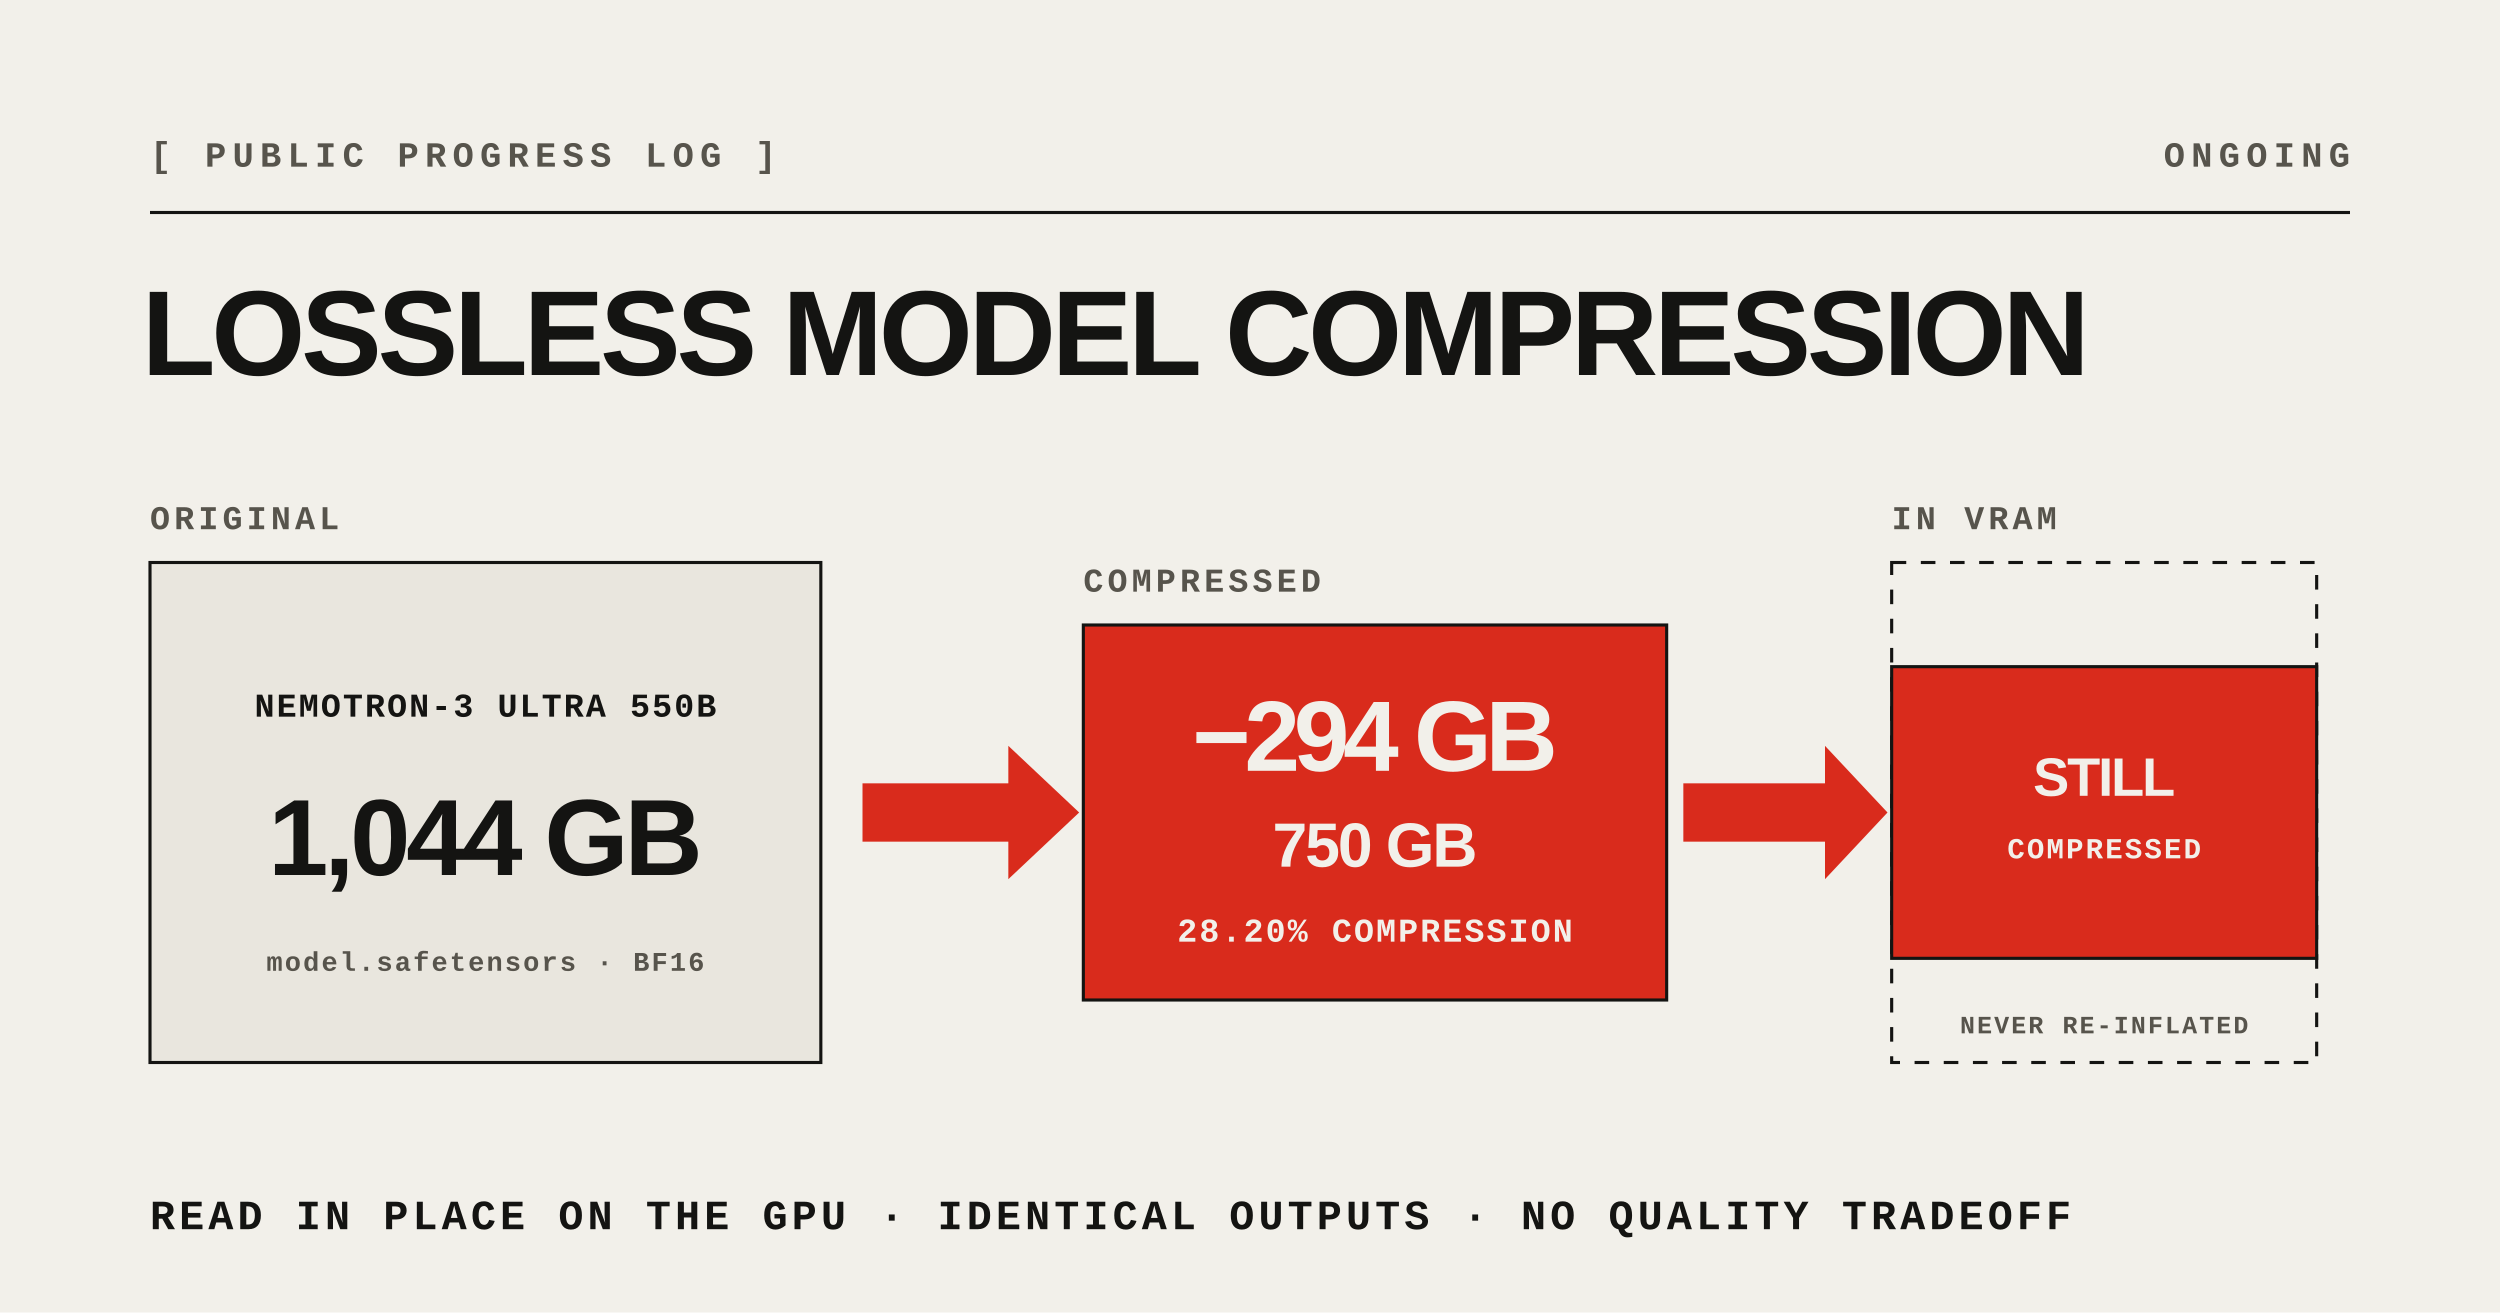
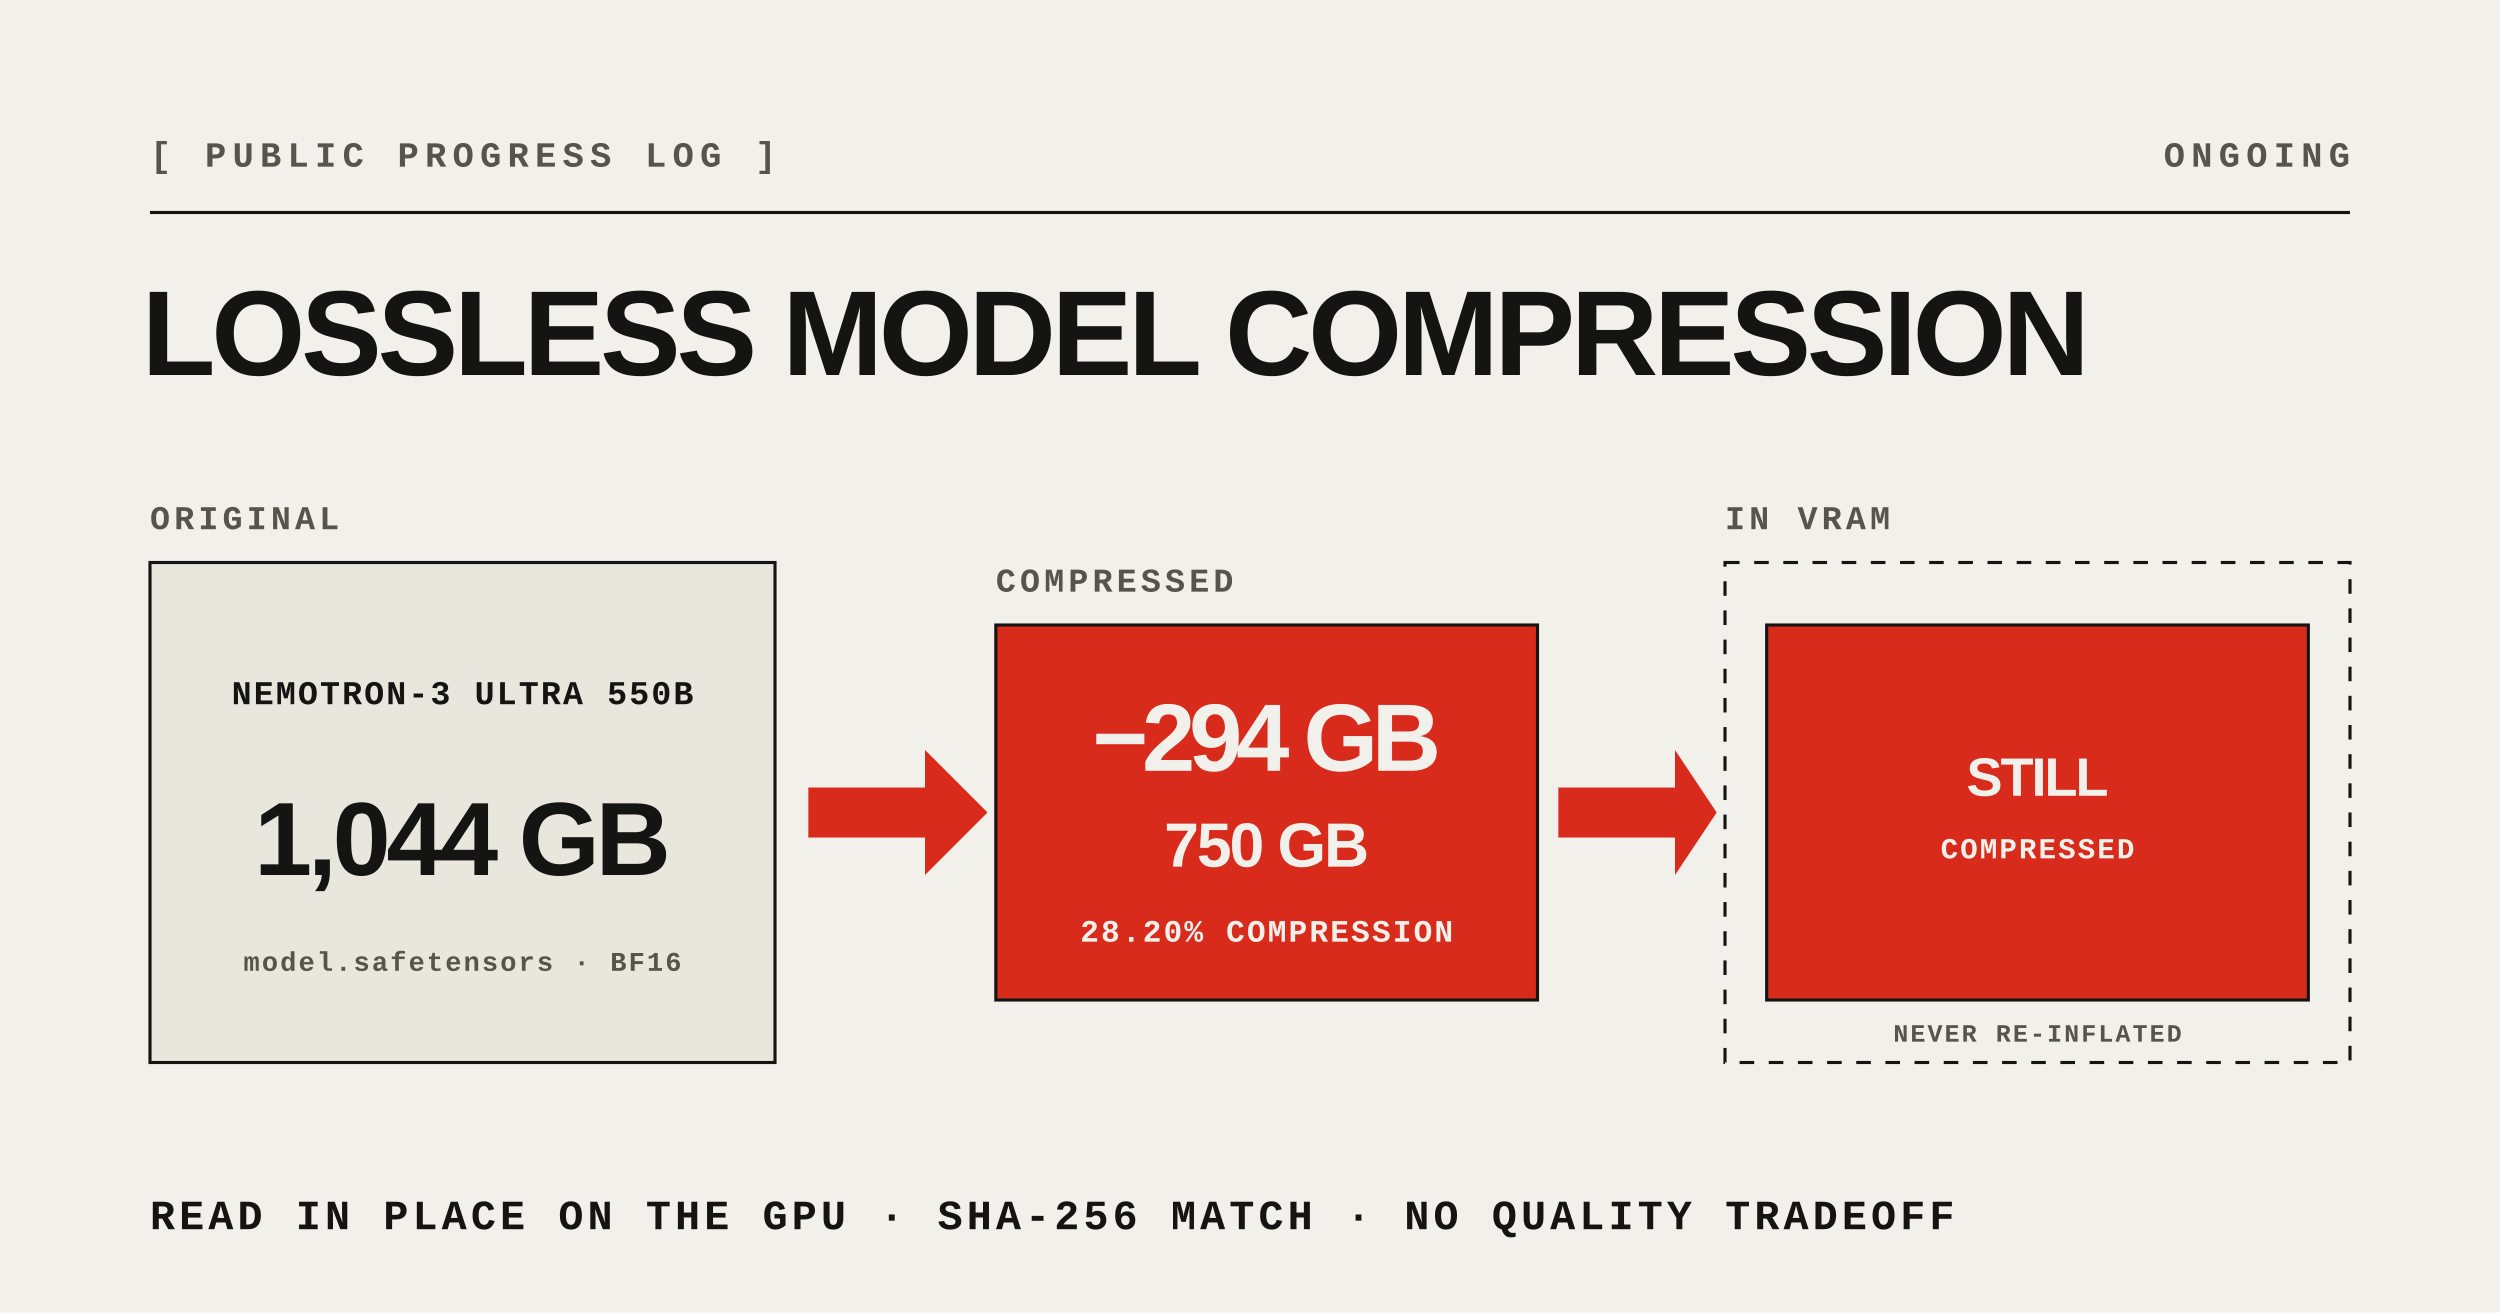
<svg xmlns="http://www.w3.org/2000/svg" width="1200" height="630" viewBox="0 0 1200 630">
  <defs>
    <style>
    .ink{fill:#141412}.ink2{fill:#57544C}.red{fill:#D92B1C}
    .stroke{stroke:#141412;stroke-width:1.5;fill:none}
    .mono{font-family:Consolas,"Courier New",monospace;font-weight:700}
    .black{font-family:"Arial Black",Arial,sans-serif;font-weight:900}
  </style>
  </defs>
  <rect width="1200" height="630" fill="#F2F0EA" />
  <text x="72" y="80" class="mono ink2" font-size="17" letter-spacing="3">[ PUBLIC PROGRESS LOG ]</text>
  <text x="1128" y="80" text-anchor="end" class="mono ink2" font-size="17" letter-spacing="3">ONGOING</text>
  <line x1="72" y1="102" x2="1128" y2="102" class="stroke" />
  <text x="68" y="180" class="black ink" font-size="58" letter-spacing="-2">LOSSLESS MODEL COMPRESSION</text>
  <g transform="translate(72 270)">
    <text x="0" y="-16" class="mono ink2" font-size="16" letter-spacing="2">ORIGINAL</text>
-     <rect x="0" y="0" width="322" height="240" fill="#E9E6DE" />
-     <rect x="0" y="0" width="322" height="240" class="stroke" />
-     <text x="161" y="74" text-anchor="middle" class="mono ink" font-size="16" letter-spacing="1">NEMOTRON-3 ULTRA 550B</text>
-     <text x="161" y="150" text-anchor="middle" class="black ink" font-size="52" letter-spacing="-2">1,044 GB</text>
-     <text x="161" y="196" text-anchor="middle" class="mono ink2" font-size="13" letter-spacing="1">model.safetensors · BF16</text>
+     <rect x="0" y="0" width="300" height="240" fill="#E9E6DE" />
+     <rect x="0" y="0" width="300" height="240" class="stroke" />
+     <text x="150" y="68" text-anchor="middle" class="mono ink" font-size="16" letter-spacing="1">NEMOTRON-3 ULTRA 550B</text>
+     <text x="150" y="150" text-anchor="middle" class="black ink" font-size="50" letter-spacing="-2">1,044 GB</text>
+     <text x="150" y="196" text-anchor="middle" class="mono ink2" font-size="13" letter-spacing="1">model.safetensors · BF16</text>
  </g>
-   <path d="M414 376 L484 376 L484 358 L518 390 L484 422 L484 404 L414 404 Z" class="red" />
-   <g transform="translate(520 300)">
+   <path d="M388 378 L444 378 L444 360 L474 390 L444 420 L444 402 L388 402 Z" class="red" />
+   <g transform="translate(478 300)">
    <text x="0" y="-16" class="mono ink2" font-size="16" letter-spacing="2">COMPRESSED</text>
-     <rect x="0" y="0" width="280" height="180" class="red" />
-     <rect x="0" y="0" width="280" height="180" class="stroke" />
-     <text x="140" y="70" text-anchor="middle" class="black" fill="#F2F0EA" font-size="48" letter-spacing="-3">−294 GB</text>
-     <text x="140" y="116" text-anchor="middle" class="black" fill="#F2F0EA" font-size="30" letter-spacing="-1">750 GB</text>
-     <text x="140" y="152" text-anchor="middle" class="mono" fill="#F2F0EA" font-size="16" letter-spacing="1">28.20% COMPRESSION</text>
+     <rect x="0" y="0" width="260" height="180" class="red" />
+     <rect x="0" y="0" width="260" height="180" class="stroke" />
+     <text x="130" y="70" text-anchor="middle" class="black" fill="#F2F0EA" font-size="46" letter-spacing="-3">−294 GB</text>
+     <text x="130" y="116" text-anchor="middle" class="black" fill="#F2F0EA" font-size="30" letter-spacing="-1">750 GB</text>
+     <text x="130" y="152" text-anchor="middle" class="mono" fill="#F2F0EA" font-size="15" letter-spacing="1">28.20% COMPRESSION</text>
  </g>
-   <path d="M808 376 L876 376 L876 358 L906 390 L876 422 L876 404 L808 404 Z" class="red" />
-   <g transform="translate(908 270)">
+   <path d="M748 378 L804 378 L804 360 L824 390 L804 420 L804 402 L748 402 Z" class="red" />
+   <g transform="translate(828 270)">
    <text x="0" y="-16" class="mono ink2" font-size="16" letter-spacing="2">IN VRAM</text>
-     <rect x="0" y="0" width="204" height="240" class="stroke" stroke-dasharray="7 7" />
-     <rect x="0" y="50" width="204" height="140" class="red" />
-     <rect x="0" y="50" width="204" height="140" class="stroke" />
-     <text x="102" y="112" text-anchor="middle" class="black" fill="#F2F0EA" font-size="26" letter-spacing="-1">STILL</text>
-     <text x="102" y="142" text-anchor="middle" class="mono" fill="#F2F0EA" font-size="14" letter-spacing="1">COMPRESSED</text>
-     <text x="102" y="226" text-anchor="middle" class="mono ink2" font-size="12" letter-spacing="1">NEVER RE-INFLATED</text>
+     <rect x="0" y="0" width="300" height="240" class="stroke" stroke-dasharray="7 7" />
+     <rect x="20" y="30" width="260" height="180" class="red" />
+     <rect x="20" y="30" width="260" height="180" class="stroke" />
+     <text x="150" y="112" text-anchor="middle" class="black" fill="#F2F0EA" font-size="26" letter-spacing="-1">STILL</text>
+     <text x="150" y="142" text-anchor="middle" class="mono" fill="#F2F0EA" font-size="14" letter-spacing="1">COMPRESSED</text>
+     <text x="150" y="230" text-anchor="middle" class="mono ink2" font-size="12" letter-spacing="1">NEVER RE-INFLATED</text>
  </g>
-   <text x="72" y="590" class="mono ink" font-size="20" letter-spacing="2">READ IN PLACE ON THE GPU · IDENTICAL OUTPUTS · NO QUALITY TRADEOFF</text>
+   <text x="72" y="590" class="mono ink" font-size="20" letter-spacing="2">READ IN PLACE ON THE GPU · SHA-256 MATCH · NO QUALITY TRADEOFF</text>
</svg>
